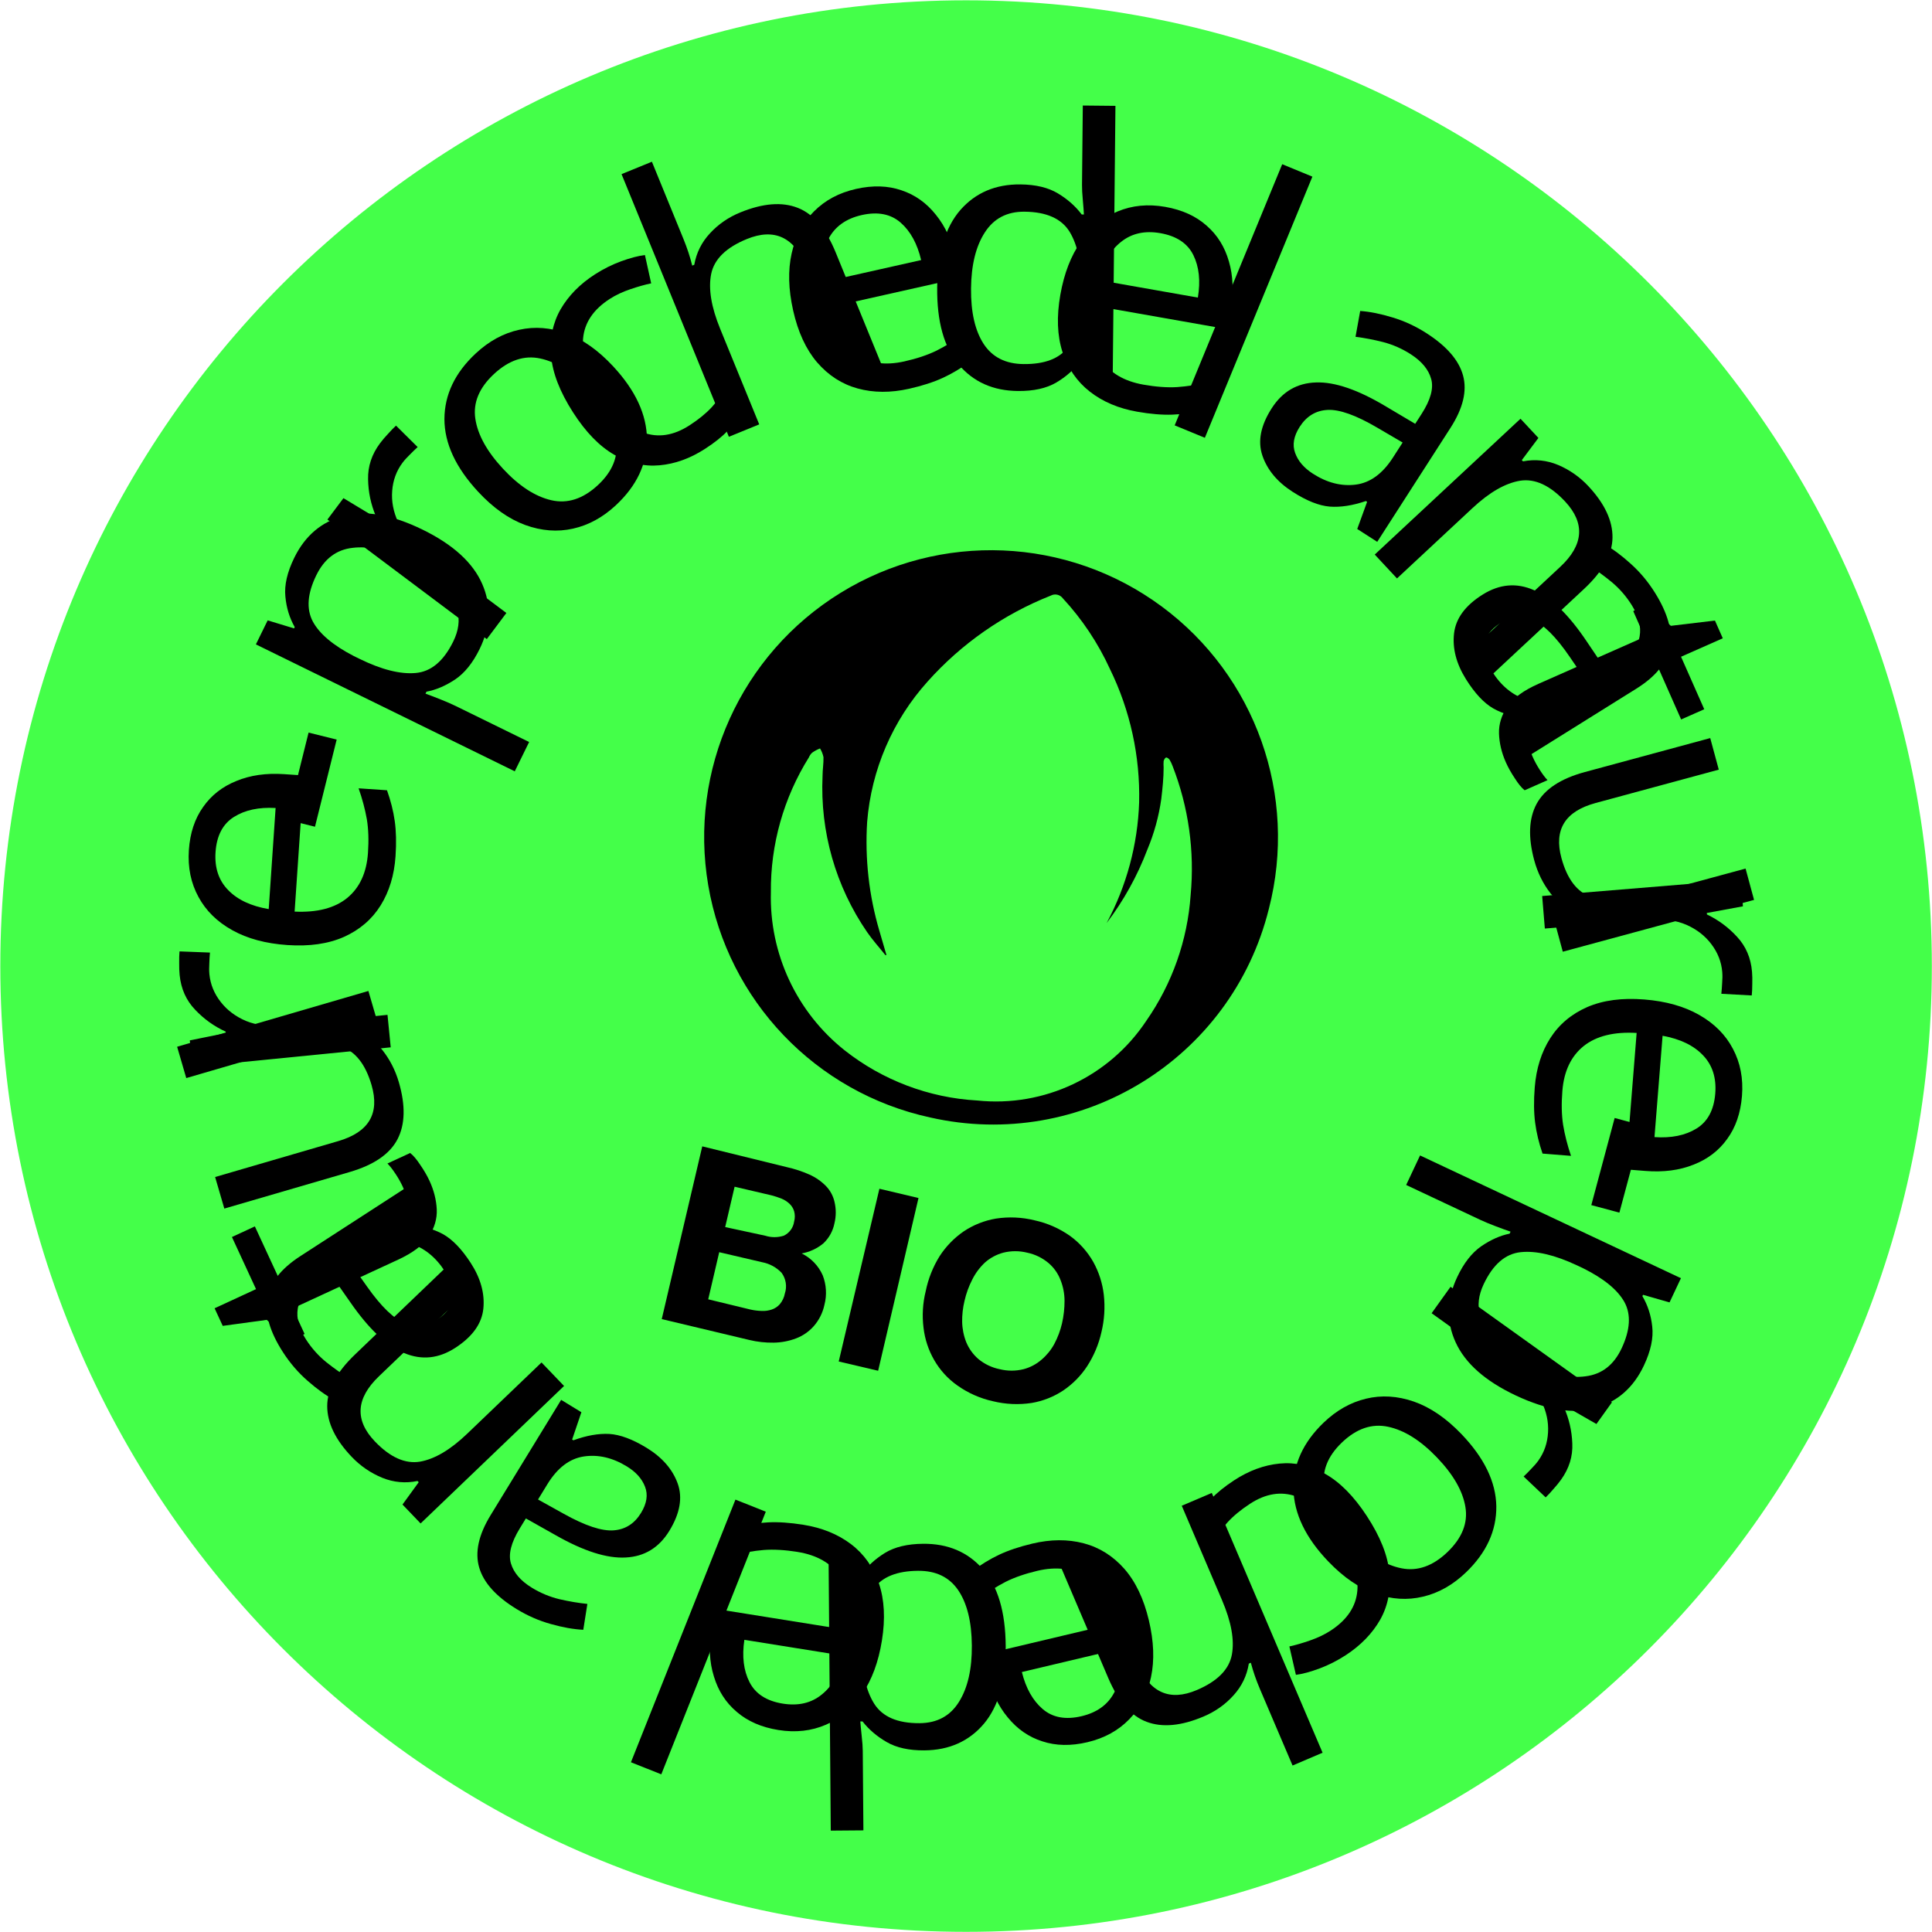
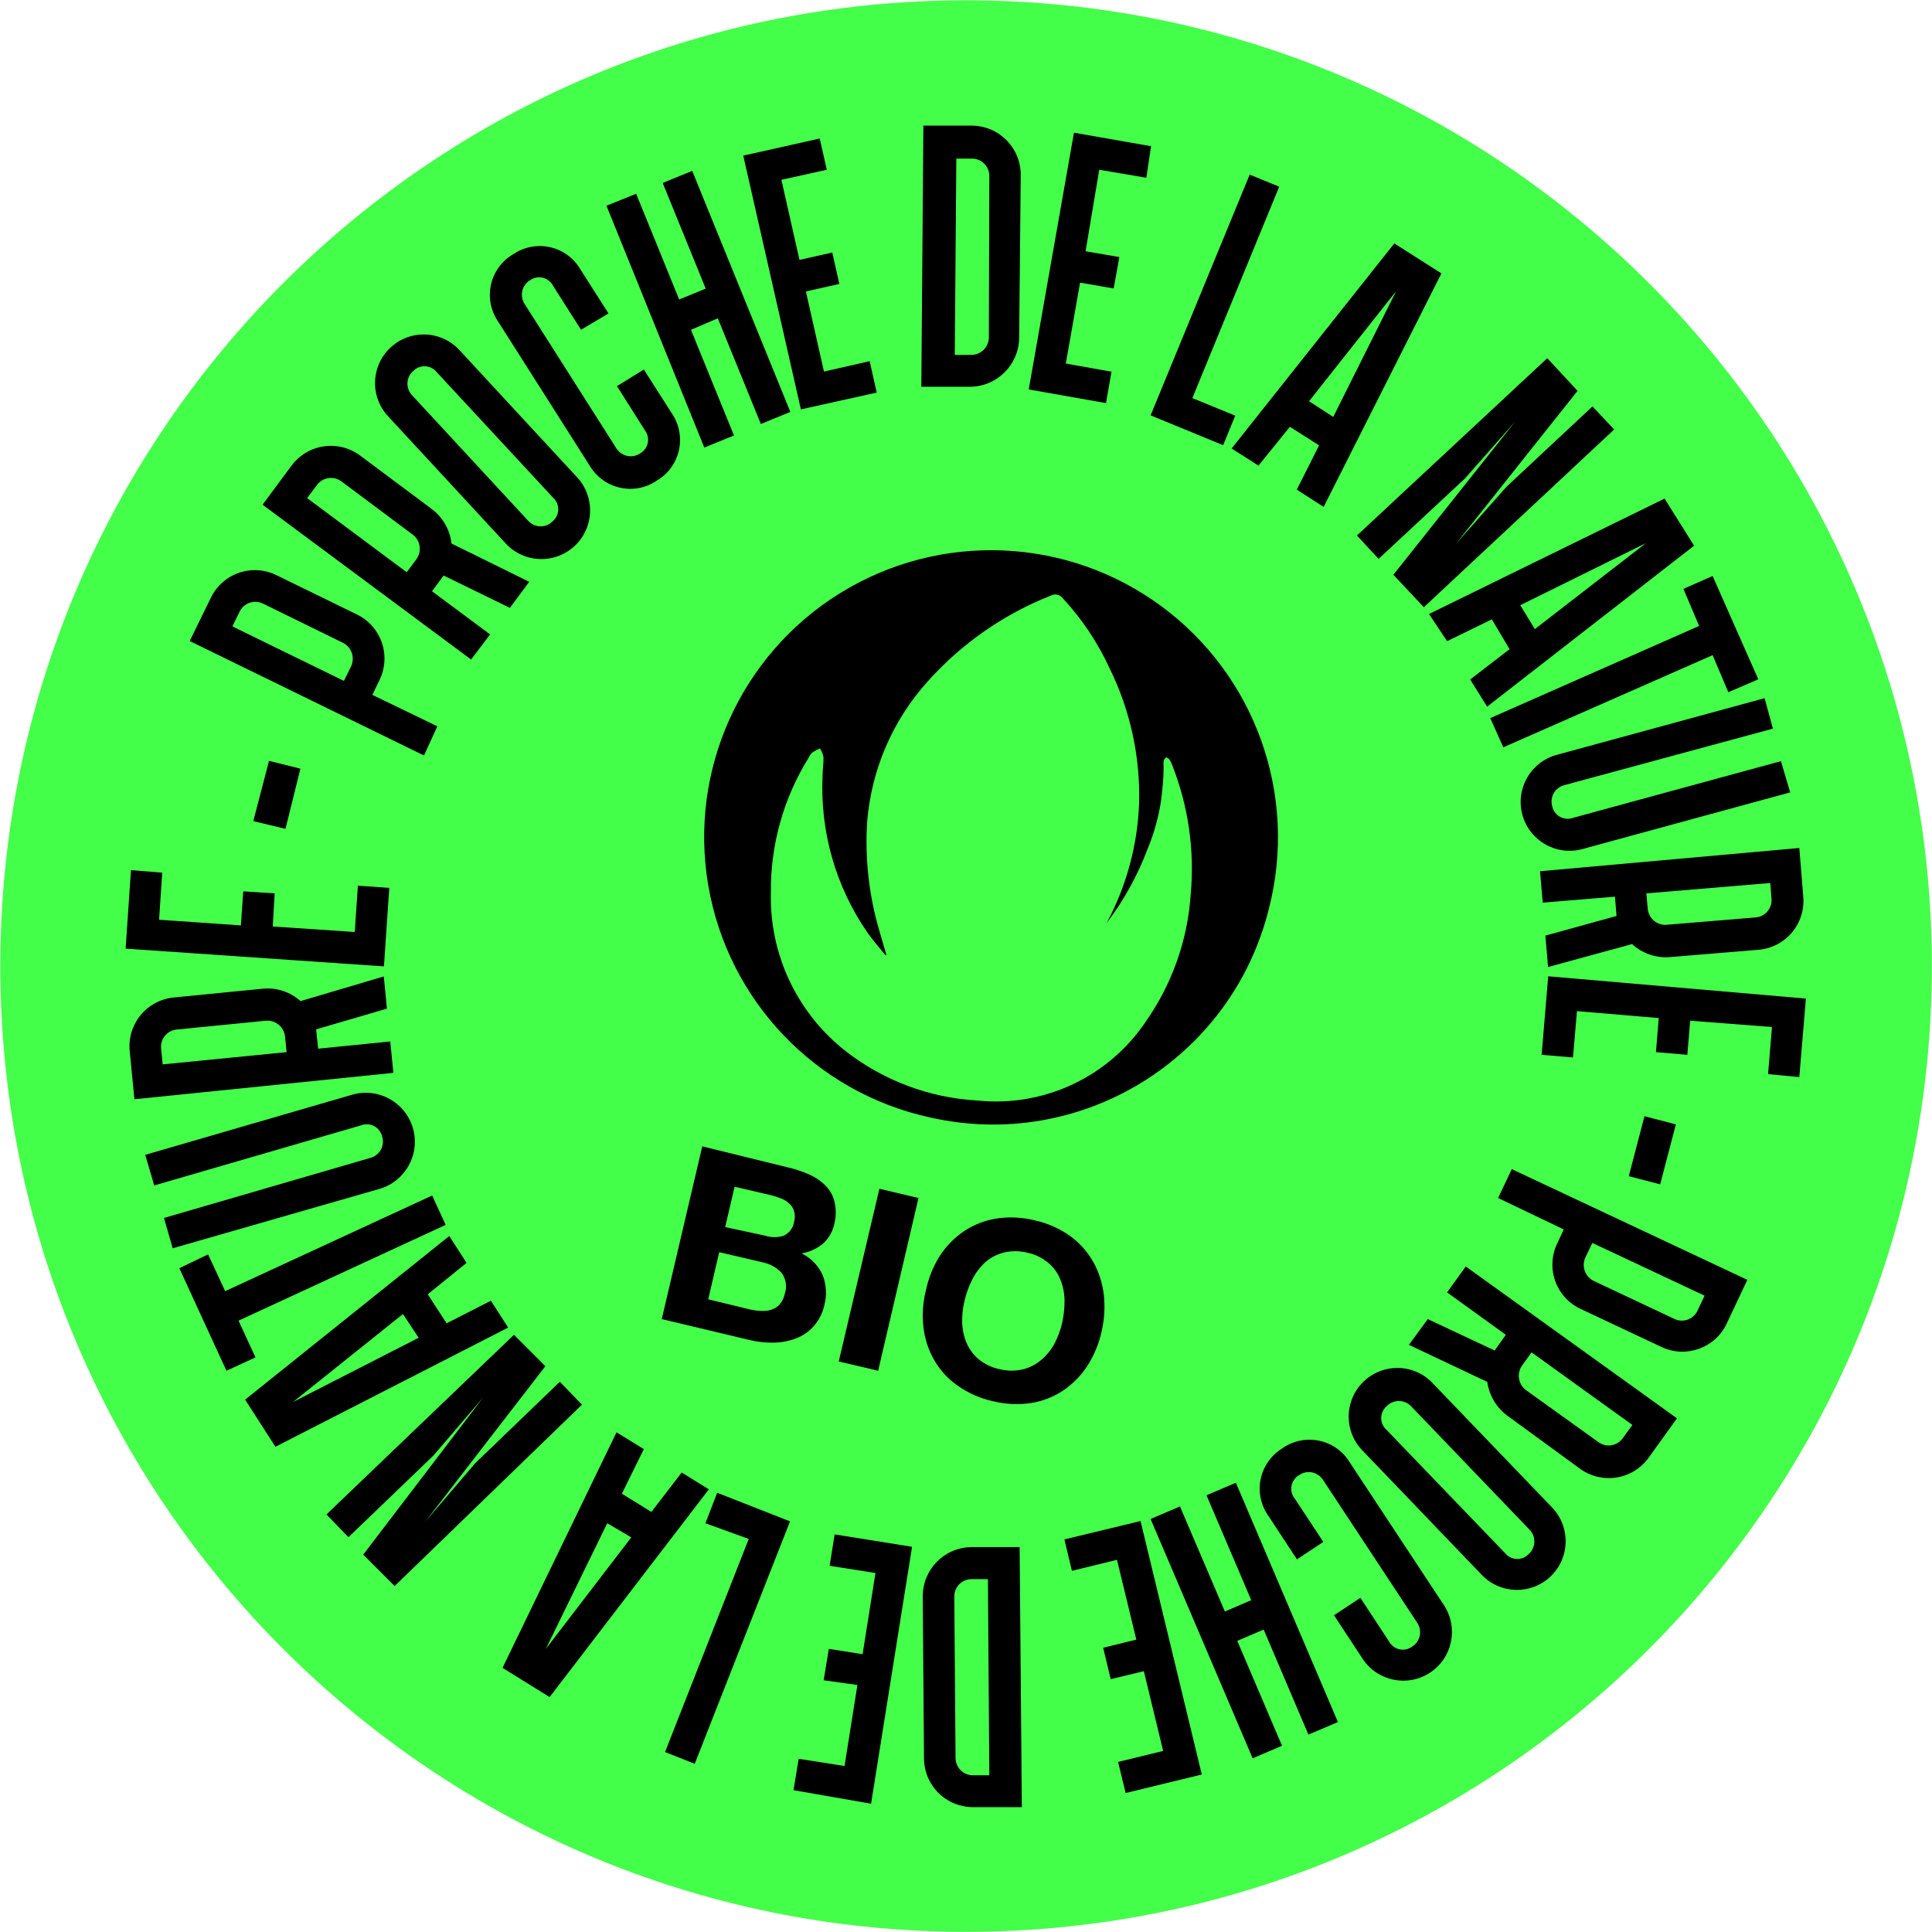
<svg xmlns="http://www.w3.org/2000/svg" viewBox="0 0 123.03 123.03">
  <defs>
-     <style>.cls-1{fill:#44ff49;}.cls-2{font-size:23.66px;font-family:BiancaRegular, Bianca Regular;}</style>
+     <style>.cls-1{fill:#44ff49;}</style>
  </defs>
  <g id="Calque_2" data-name="Calque 2">
    <g id="Calque_1-2" data-name="Calque 1">
      <circle class="cls-1" cx="61.52" cy="61.52" r="61.5" />
      <path d="M59.23,71.16A18.27,18.27,0,1,1,80.8,57.88,18.1,18.1,0,0,1,59.23,71.16ZM70.47,58.78a17.48,17.48,0,0,0,2.07-7.68,18.35,18.35,0,0,0-1.86-8.5,17.12,17.12,0,0,0-3-4.5.6.6,0,0,0-.77-.17,20.73,20.73,0,0,0-7.84,5.47,15.18,15.18,0,0,0-3.85,8.94A20.06,20.06,0,0,0,56,59.28l.45,1.54-.07,0c-.39-.49-.81-.95-1.16-1.46a16.22,16.22,0,0,1-2.84-9.94c0-.4.07-.8.06-1.2a1.77,1.77,0,0,0-.22-.56,2.42,2.42,0,0,0-.5.27.85.85,0,0,0-.21.3,15.93,15.93,0,0,0-2.42,8.59,12.44,12.44,0,0,0,4.69,10.06,15,15,0,0,0,8.45,3.2A11.49,11.49,0,0,0,73,65a15.93,15.93,0,0,0,2.82-8,18,18,0,0,0-1.15-8.22,2.46,2.46,0,0,0-.19-.4c-.05-.07-.17-.16-.23-.14s-.13.14-.15.23a2.82,2.82,0,0,0,0,.41c0,.66-.07,1.32-.15,2a13,13,0,0,1-.89,3.23A18.66,18.66,0,0,1,70.47,58.78Z" />
      <path d="M50.09,74.32a7.58,7.58,0,0,1,1.46.48,3.44,3.44,0,0,1,1.05.73,2.12,2.12,0,0,1,.54,1,2.88,2.88,0,0,1,0,1.36,2.39,2.39,0,0,1-.71,1.29,3,3,0,0,1-1.38.64,2.81,2.81,0,0,1,1.34,1.39,3.05,3.05,0,0,1,.11,1.88,3,3,0,0,1-.68,1.36,2.87,2.87,0,0,1-1.13.78,4.18,4.18,0,0,1-1.43.27,6.16,6.16,0,0,1-1.54-.17L42.14,84l2.58-11Zm-1.36,4.37a1.94,1.94,0,0,0,1.18,0,1.17,1.17,0,0,0,.66-.9,1.24,1.24,0,0,0,0-.66,1.09,1.09,0,0,0-.3-.48,1.65,1.65,0,0,0-.5-.32,5.34,5.34,0,0,0-.64-.21l-2.35-.55-.6,2.57Zm-.95,4.7a3.73,3.73,0,0,0,.72.09,1.71,1.71,0,0,0,.65-.09,1.18,1.18,0,0,0,.51-.34,1.49,1.49,0,0,0,.32-.68,1.45,1.45,0,0,0-.21-1.32,2.29,2.29,0,0,0-1.23-.67l-2.74-.64-.7,3Z" />
      <path d="M58.49,76.29l-2.57,11-2.51-.59L56,75.7Z" />
      <path d="M59.83,80a5.63,5.63,0,0,1,1.53-1.58,5.28,5.28,0,0,1,2.06-.82,6.27,6.27,0,0,1,2.46.11,6.2,6.2,0,0,1,2.27,1,5.24,5.24,0,0,1,1.47,1.65,5.64,5.64,0,0,1,.67,2.09,6.91,6.91,0,0,1-.15,2.38A6.68,6.68,0,0,1,69.23,87a5.51,5.51,0,0,1-1.53,1.55,5.21,5.21,0,0,1-2,.79,6.33,6.33,0,0,1-2.47-.11,6.23,6.23,0,0,1-2.26-1,5.06,5.06,0,0,1-1.48-1.62,5.33,5.33,0,0,1-.68-2.06,6.38,6.38,0,0,1,.14-2.33A6.78,6.78,0,0,1,59.83,80Zm1.44,4.17a3.72,3.72,0,0,0,.26,1.3,2.87,2.87,0,0,0,.77,1.07,3.09,3.09,0,0,0,1.36.65,3.14,3.14,0,0,0,1.52,0,2.84,2.84,0,0,0,1.15-.61,3.51,3.51,0,0,0,.81-1,5.43,5.43,0,0,0,.49-1.31,6.42,6.42,0,0,0,.16-1.44,3.62,3.62,0,0,0-.26-1.33,2.67,2.67,0,0,0-.76-1.07,3.09,3.09,0,0,0-1.36-.66,3.14,3.14,0,0,0-1.52,0,2.9,2.9,0,0,0-1.16.62,3.83,3.83,0,0,0-.81,1.08,5.74,5.74,0,0,0-.5,1.37A5.41,5.41,0,0,0,61.27,84.2Z" />
-       <text class="cls-2" transform="translate(26.8 48.43) rotate(-63.88)">p</text>
-       <text class="cls-2" transform="matrix(0.6, -0.8, 0.8, 0.6, 29.79, 42.31)">r</text>
-       <text class="cls-2" transform="translate(33.83 36.86) rotate(-42.89)">o</text>
-       <text class="cls-2" transform="matrix(0.84, -0.54, 0.54, 0.84, 38.79, 32.23)">c</text>
-       <text class="cls-2" transform="matrix(0.93, -0.38, 0.38, 0.93, 44.54, 28.58)">h</text>
-       <text class="cls-2" transform="translate(50.61 26.15) rotate(-12.65)">e</text>
-       <text class="cls-2" transform="translate(56.36 24.97) rotate(-6.47)"> </text>
-       <text class="cls-2" transform="matrix(1, 0.01, -0.01, 1, 58.32, 24.6)">d</text>
-       <text class="cls-2" transform="translate(65.16 24.7) rotate(10)">e</text>
-       <text class="cls-2" transform="matrix(0.96, 0.28, -0.28, 0.96, 70.94, 25.83)"> </text>
-       <text class="cls-2" transform="translate(72.94 26.32) rotate(22.38)">l</text>
-       <text class="cls-2" transform="matrix(0.84, 0.54, -0.54, 0.84, 78.16, 28.37)">a</text>
-       <text class="cls-2" transform="matrix(0.77, 0.64, -0.64, 0.77, 84.54, 32.67)"> </text>
-       <text class="cls-2" transform="translate(86.17 33.84) rotate(47.02)">n</text>
-       <text class="cls-2" transform="translate(90.85 38.8) rotate(58.02)">a</text>
-       <text class="cls-2" transform="translate(93.72 43.05) rotate(66.15)">t</text>
-       <text class="cls-2" transform="matrix(0.26, 0.96, -0.96, 0.26, 96.24, 48.5)">u</text>
-       <text class="cls-2" transform="translate(98.04 55.05) rotate(85.29)">r</text>
-       <text class="cls-2" transform="matrix(-0.08, 1, -1, -0.08, 98.56, 61.85)">e</text>
-       <text class="cls-2" transform="matrix(-0.26, 0.97, -0.97, -0.26, 97.81, 68.86)">-</text>
-       <text class="cls-2" transform="translate(96.42 74.17) rotate(115.2)">p</text>
-       <text class="cls-2" transform="matrix(-0.58, 0.81, -0.81, -0.58, 93.54, 80.31)">r</text>
-       <text class="cls-2" transform="translate(89.59 85.83) rotate(136.17)">o</text>
-       <text class="cls-2" transform="matrix(-0.84, 0.55, -0.55, -0.84, 84.68, 90.56)">c</text>
-       <text class="cls-2" transform="translate(79.02 94.28) rotate(156.9)">h</text>
-       <text class="cls-2" transform="matrix(-0.97, 0.23, -0.23, -0.97, 72.98, 96.82)">e</text>
-       <text class="cls-2" transform="matrix(-0.99, 0.13, -0.13, -0.99, 67.26, 98.09)"> </text>
-       <text class="cls-2" transform="translate(65.29 98.49) rotate(179.54)">d</text>
-       <text class="cls-2" transform="translate(58.43 98.5) rotate(-170.9)">e</text>
-       <text class="cls-2" transform="translate(52.66 97.47) rotate(-164.74)"> </text>
-       <text class="cls-2" transform="matrix(-0.93, -0.37, 0.37, -0.93, 50.64, 97.01)">l</text>
-       <text class="cls-2" transform="matrix(-0.85, -0.52, 0.52, -0.85, 45.39, 95.05)">a</text>
-       <text class="cls-2" transform="translate(38.96 90.86) rotate(-140.89)"> </text>
-       <text class="cls-2" transform="matrix(-0.69, -0.72, 0.72, -0.69, 37.31, 89.71)">n</text>
-       <text class="cls-2" transform="translate(32.55 84.83) rotate(-122.93)">a</text>
-       <text class="cls-2" transform="translate(29.61 80.64) rotate(-114.81)">t</text>
-       <text class="cls-2" transform="matrix(-0.28, -0.96, 0.96, -0.28, 26.99, 75.21)">u</text>
-       <text class="cls-2" transform="translate(25.08 68.7) rotate(-95.66)">r</text>
-       <text class="cls-2" transform="translate(24.45 61.9) rotate(-86.1)">e</text>
-       <text class="cls-2" transform="translate(25.09 54.88) rotate(-76.03)">-</text>
+       <path d="M23.71,44.25l4.14,2L27,48.11,12.08,40.82l1.35-2.76a3.11,3.11,0,0,1,4.18-1.43l5.12,2.5a3.12,3.12,0,0,1,1.41,4.23Zm-1.81-.89.44-.89a1.14,1.14,0,0,0-.49-1.53l-5.12-2.51a1.11,1.11,0,0,0-1.47.52l-.46.94Z" />
+       <path d="M33.7,37.05l-1.23,1.66-4.22-2.06-.74,1,3.7,2.75L30,42,16.72,32.14l1.83-2.47A3.12,3.12,0,0,1,22.92,29l4.57,3.41a3.18,3.18,0,0,1,1.26,2.2Zm-7.8-.61.61-.82a1.13,1.13,0,0,0-.22-1.57l-4.57-3.41a1.11,1.11,0,0,0-1.54.25l-.62.83Z" />
+       <path d="M24.76,26.56a3.1,3.1,0,1,1,4.54-4.22l7.4,8a3.1,3.1,0,1,1-4.54,4.22Zm3.06-2.85a1,1,0,0,0-1.5-.09,1.07,1.07,0,0,0-.07,1.56l7.4,8a1.07,1.07,0,0,0,1.56,0,1,1,0,0,0,0-1.5Z" />
+       <path d="M41,23.53l1.78,2.79a3,3,0,0,1-.93,4.27,3,3,0,0,1-4.3-.94l-5.84-9.19a3,3,0,0,1,1-4.29,3,3,0,0,1,4.26,1l1.78,2.79L37,21l-1.78-2.8a1,1,0,0,0-1.46-.36,1.08,1.08,0,0,0-.35,1.52l5.84,9.19a1.08,1.08,0,0,0,1.52.32,1,1,0,0,0,.29-1.48l-1.77-2.8Z" />
+       <path d="M40.51,12.34l2.74,6.73,1.69-.69L42.2,11.65l1.88-.77,6.25,15.35L48.45,27l-2.74-6.73L44,21l2.74,6.73-1.89.77L38.62,13.1Z" />
+       <path d="M52.65,10.81l-2.89.64,1.15,5.1L53,16.08l.45,2-2.13.48,1.15,5.1L55.38,23l.45,2L51,26.07,47.33,9.91,52.2,8.82Z" />
+       <path d="M64.9,21.53a3.15,3.15,0,0,1-3.15,3.1l-3.08,0L58.8,8l3.08,0A3.13,3.13,0,0,1,65,11.21ZM63,11.2a1.1,1.1,0,0,0-1.1-1.1h-1l-.1,12.5h1.05a1.12,1.12,0,0,0,1.12-1.09Z" />
+       <path d="M73,11.32,70,10.81,69.13,16l2.15.37-.36,2L68.78,18l-.91,5.15,2.91.52-.35,2-4.92-.87L68.39,8.45l4.91.86Z" />
+       <path d="M77.89,28.35l-4.62-1.9,6.31-15.33,1.88.77L75.93,25.35l2.73,1.12Z" />
+       <path d="M88.79,15.5l3,1.91-7.5,14.87-1.71-1.1L84,28.36l-1.86-1.18-2,2.47-1.71-1.09ZM84.9,26.55l4-8-5.54,7Z" />
+       <path d="M96.49,26.84l-3.21,3.64-5.49,5.11L86.41,34.1,98.53,22.81l1.93,2.08L92.7,34.65,95.93,31l5.48-5.12,1.38,1.47L90.67,38.67,88.73,36.6Z" />
+       <path d="M106,31.75l1.88,3L94.7,45l-1.08-1.73,2.51-1.93L95,39.44l-2.85,1.39L91,39.1Zm-8.26,8.31,7.07-5.47-8,3.95Z" />
+       <path d="M110.06,44.08l-1-2.36L95.73,47.59l-.83-1.86,13.3-5.87-1-2.36,1.86-.82,2.91,6.58Z" />
+       <path d="M114,50.46l-13.24,3.61a3.1,3.1,0,1,1-1.63-6l13.24-3.61.53,1.94L99.61,50a1.08,1.08,0,0,0-.76,1.36,1,1,0,0,0,1.32.72l13.24-3.61Z" />
+       <path d="M98.58,61.58l-.17-2,4.53-1.25-.1-1.23-4.6.38-.17-2L114.58,54l.25,3.07A3.12,3.12,0,0,1,112,60.48l-5.68.47a3.18,3.18,0,0,1-2.39-.83Zm6.26-4.69.09,1a1.12,1.12,0,0,0,1.2,1l5.68-.47a1.1,1.1,0,0,0,1-1.19l-.08-1Z" />
+       <path d="M112.59,68.4l.25-3L107.63,65l-.18,2.17-2-.17.18-2.17-5.21-.44-.25,2.95-2-.17.42-5L115,63.59l-.42,5Z" />
+       <path d="M106.72,71.6l-1,3.82-2-.52,1-3.82Z" />
+       <path d="M99.58,78.29l-4.18-2,.87-1.84,15,7.05-1.31,2.78a3.12,3.12,0,0,1-4.15,1.5l-5.16-2.43a3.11,3.11,0,0,1-1.47-4.2Zm1.82.86-.43.9a1.13,1.13,0,0,0,.52,1.52L106.65,84a1.1,1.1,0,0,0,1.45-.54l.45-.95Z" />
+       <path d="M89.72,85.64,90.92,84l4.26,2,.71-1-3.74-2.7,1.19-1.65,13.45,9.67-1.8,2.5a3.12,3.12,0,0,1-4.36.72L96,90.16A3.23,3.23,0,0,1,94.71,88Zm7.81.48-.6.83a1.14,1.14,0,0,0,.24,1.57l4.64,3.33a1.1,1.1,0,0,0,1.53-.27l.61-.84Z" />
+       <path d="M98.84,96a3.1,3.1,0,1,1-4.48,4.29l-7.53-7.85a3.1,3.1,0,1,1,4.47-4.29Zm-3,2.9a1,1,0,0,0,1.51.06,1.07,1.07,0,0,0,.05-1.55l-7.54-7.86a1.08,1.08,0,0,0-1.56,0,1,1,0,0,0,0,1.51Z" />
+       <path d="M82.59,99.3l-1.82-2.77a3,3,0,0,1,.86-4.28,3,3,0,0,1,4.32.87l6,9.1a3.1,3.1,0,0,1-5.18,3.41l-1.82-2.77,1.68-1.11,1.82,2.77a1,1,0,0,0,1.47.34,1.08,1.08,0,0,0,.33-1.52l-6-9.1a1.08,1.08,0,0,0-1.53-.3,1,1,0,0,0-.27,1.49l1.82,2.76Z" />
+       <path d="M83.32,110.46l-2.85-6.69-1.68.72,2.85,6.68-1.87.8-6.5-15.24,1.87-.8L78,102.62l1.68-.72-2.85-6.68,1.87-.8,6.5,15.24Z" />
+       <path d="M71.2,112.2l2.87-.7-1.23-5.08-2.11.51-.48-2,2.11-.52-1.23-5.08-2.87.7-.48-2,4.85-1.17L76.53,113l-4.85,1.18Z" />
+       <path d="M58.76,101.67a3.13,3.13,0,0,1,3.1-3.15l3.07,0,.14,16.56-3.08,0a3.12,3.12,0,0,1-3.15-3.1ZM60.85,112A1.11,1.11,0,0,0,62,113.05h1l-.09-12.49H61.87a1.1,1.1,0,0,0-1.1,1.09Z" />
+       <path d="M50.86,112l2.92.46.82-5.16L52.45,107l.33-2,2.15.34.82-5.17-2.92-.46.32-2,4.93.79-2.61,16.36L50.53,114Z" />
+       <path d="M45.67,95.06l4.64,1.82-6.07,15.44-1.89-.75L47.68,98,44.92,97Z" />
+       <path d="M35,108.07l-3-1.86,7.26-15,1.74,1.07-1.4,2.84,1.88,1.16,1.93-2.51,1.73,1.07ZM38.67,97,34.76,105l5.44-7.1Z" />
+       <path d="M27.1,96.88l3.15-3.69,5.4-5.2,1.41,1.46L25.13,101l-2-2L30.76,89,27.6,92.69l-5.41,5.2-1.4-1.45L32.73,85l2,2Z" />
+       <path d="M17.54,92.13l-1.93-3,13-10.42,1.1,1.71-2.47,2,1.2,1.85,2.82-1.44,1.1,1.71Zm8.12-8.45-7,5.6,8-4.09Z" />
+       <path d="M13.25,79.88l1.09,2.34,13.18-6.09L28.38,78l-13.19,6.1,1.08,2.34-1.85.85-3-6.53Z" />
+       <path d="M9.25,73.54l13.18-3.83a3.1,3.1,0,0,1,1.73,6L11,79.49l-.56-1.93L23.6,73.73a1.07,1.07,0,0,0,.73-1.37,1,1,0,0,0-1.33-.7L9.82,75.49Z" />
+       <path d="M24.44,62.18l.2,2.05-4.51,1.32.13,1.23,4.59-.46.2,2L8.56,70l-.3-3.06a3.12,3.12,0,0,1,2.8-3.42l5.68-.56a3.15,3.15,0,0,1,2.4.79ZM18.25,67l-.1-1a1.13,1.13,0,0,0-1.22-1l-5.67.56a1.1,1.1,0,0,0-1,1.22l.1,1Z" />
+       <path d="M10.33,55.57l-.2,3,5.21.36.15-2.17,2,.13L17.37,59l5.22.35.2-2.95,2,.14-.34,5L8,60.41l.34-5Z" />
+       <path d="M16.13,52.29l1-3.84,2,.5-.95,3.83Z" />
    </g>
  </g>
</svg>
